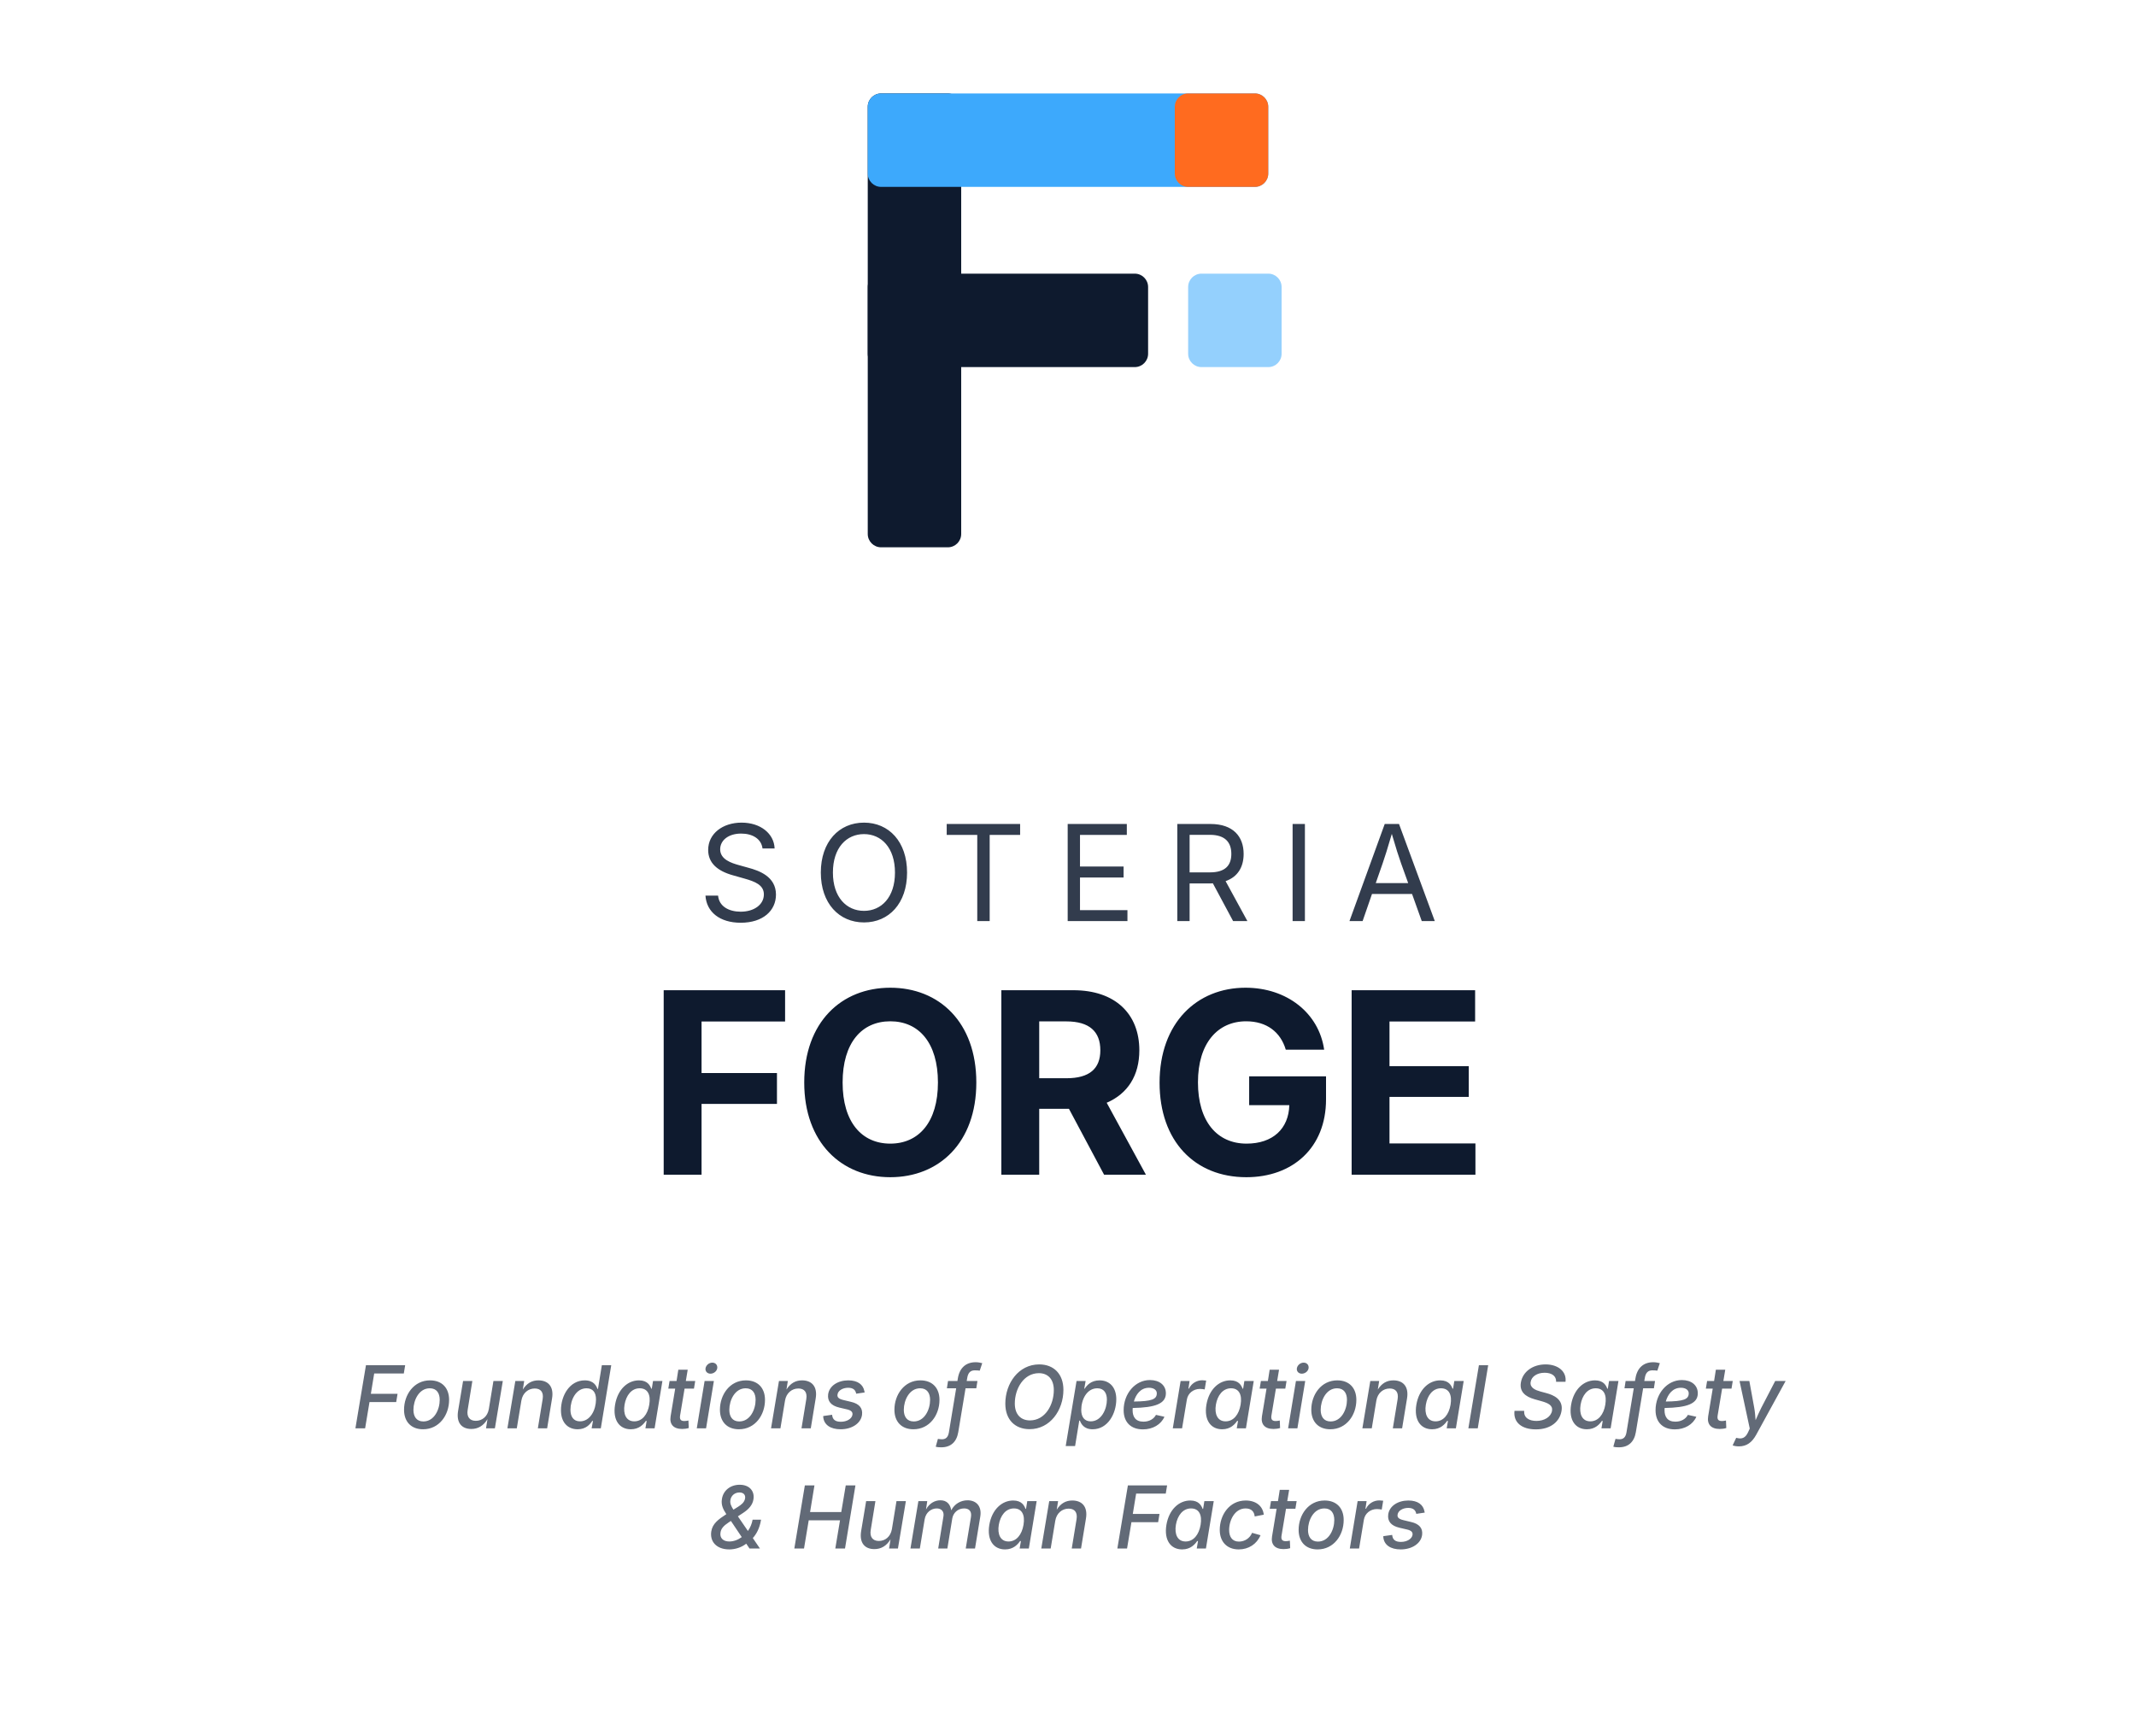
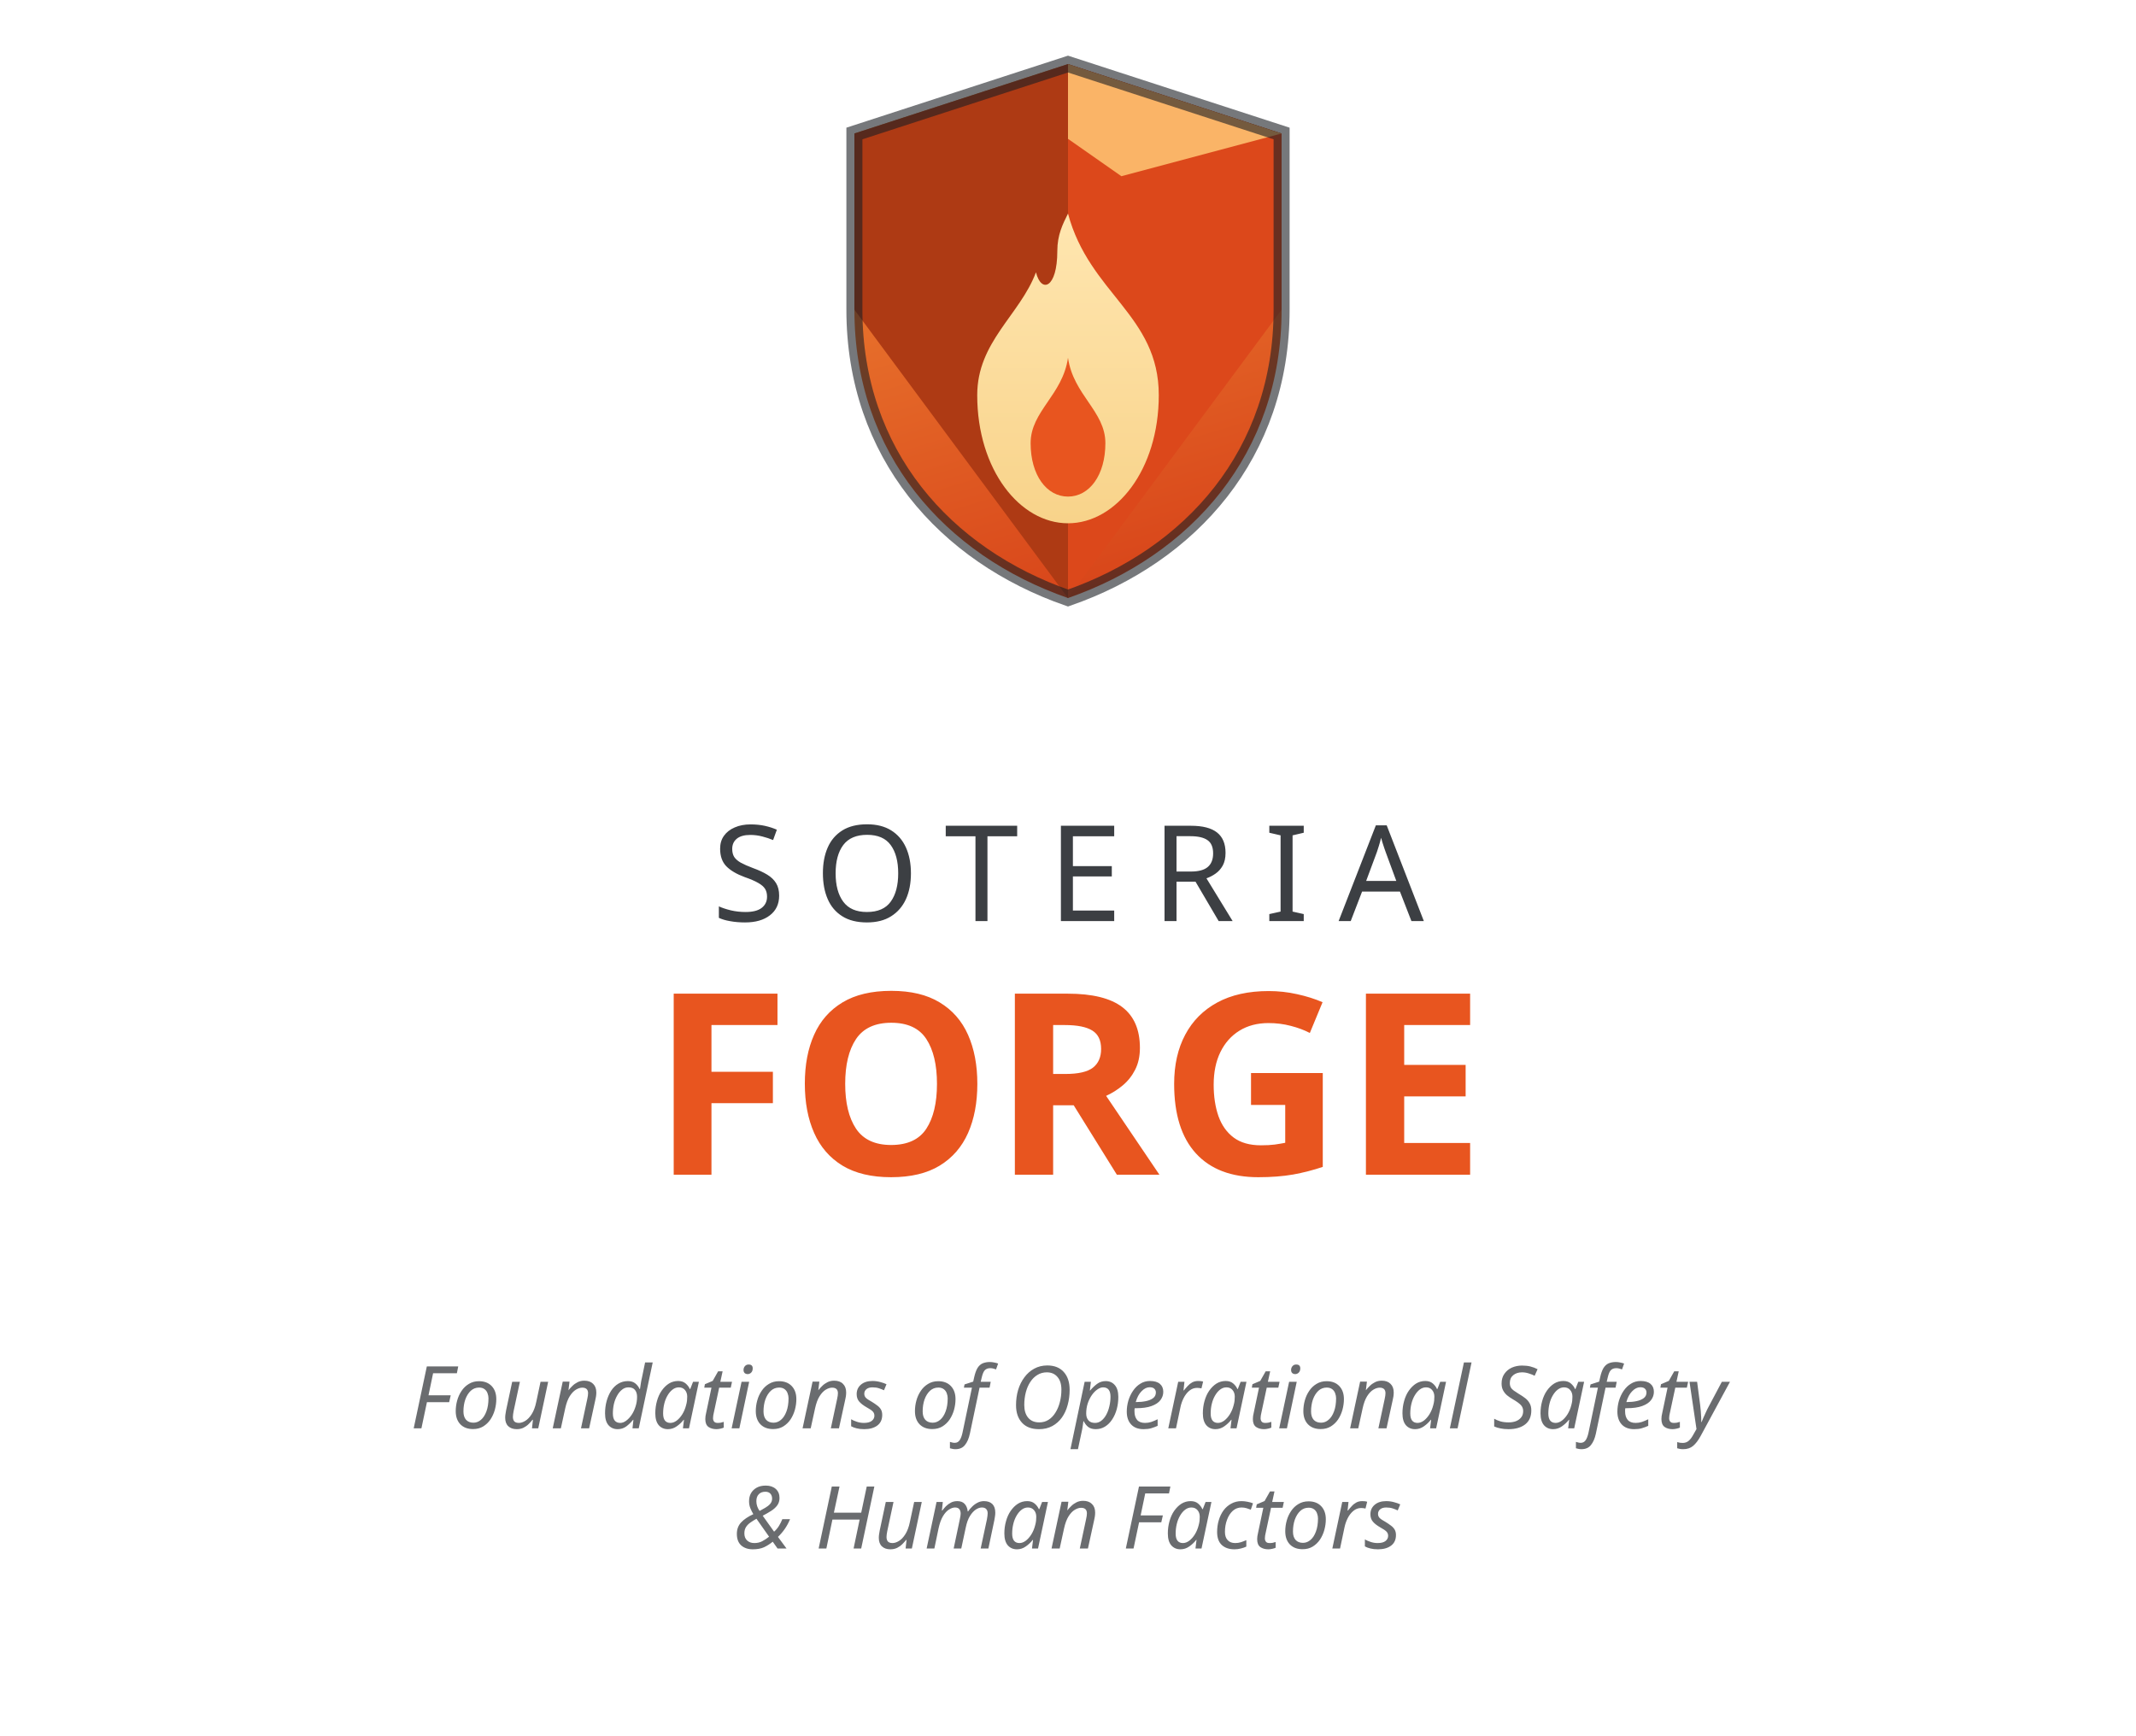
<svg xmlns="http://www.w3.org/2000/svg" viewBox="0 0 320 260" fill="none">
-   <g transform="translate(112 0)">
-     <rect x="18" y="14" width="14" height="68" rx="2" fill="#0E1A2E" />
-     <rect x="18" y="14" width="60" height="14" rx="2" fill="#3DA9FC" />
-     <rect x="64" y="14" width="14" height="14" rx="2" fill="#FF6B1F" />
-     <rect x="18" y="41" width="42" height="14" rx="2" fill="#0E1A2E" />
-     <rect x="66" y="41" width="14" height="14" rx="2" fill="#3DA9FC" opacity="0.55" />
+   <defs>
+     <linearGradient id="sfStEmber" x1="0" y1="0" x2="0.3" y2="1">
+       <stop offset="0" stop-color="#F69A3C" />
+       <stop offset="1" stop-color="#D8451A" />
+     </linearGradient>
+     <linearGradient id="sfStFlame" x1="0" y1="0" x2="0" y2="1">
+       <stop offset="0" stop-color="#FFE6B0" />
+       <stop offset="1" stop-color="#F8D38A" />
+     </linearGradient>
+     <clipPath id="sfStClip">
+       <path d="M60,12 L100,25 V58 C100,85 83,104 60,112 C37,104 20,85 20,58 V25 Z" />
+     </clipPath>
+   </defs>
+   <g transform="translate(112 0) scale(0.8)">
+     <g clip-path="url(#sfStClip)">
+       <rect x="0" y="0" width="120" height="120" fill="url(#sfStEmber)" />
+       <polygon points="60,12 20,25 20,58 60,112" fill="#AE3A14" />
+       <polygon points="60,12 100,25 100,58 60,112" fill="#DC481B" />
+       <polygon points="60,12 100,25 70,33 60,26" fill="#FFC774" opacity="0.85" />
+     </g>
+     <path d="M60,40 C64,55 77,59 77,74 C77,88 69,98 60,98 C51,98 43,88 43,74 C43,64 51,59 54,51 C55,55 58,54 58,47 C58,44 59,42 60,40 Z" fill="url(#sfStFlame)" />
+     <path d="M60,67 C61,74 67,77 67,83 C67,89 64,93 60,93 C56,93 53,89 53,83 C53,77 59,74 60,67 Z" fill="#E8551F" />
+     <path d="M60,12 L100,25 V58 C100,85 83,104 60,112 C37,104 20,85 20,58 V25 Z" fill="none" stroke="#1B1E23" stroke-width="3" opacity="0.6" />
  </g>
-   <text x="160" y="138" text-anchor="middle" font-family="Inter Tight, Inter, sans-serif" font-weight="400" font-size="20" letter-spacing="4.4" fill="#0E1A2E" opacity="0.85">SOTERIA</text>
-   <text x="160" y="176" text-anchor="middle" font-family="Inter Tight, Inter, sans-serif" font-weight="700" font-size="38" letter-spacing="-0.5" fill="#0E1A2E">FORGE</text>
-   <text x="160" y="214" text-anchor="middle" font-family="Inter Tight, Inter, sans-serif" font-weight="500" font-style="italic" font-size="13" fill="#0E1A2E" opacity="0.65">Foundations of Operational Safety</text>
-   <text x="160" y="232" text-anchor="middle" font-family="Inter Tight, Inter, sans-serif" font-weight="500" font-style="italic" font-size="13" fill="#0E1A2E" opacity="0.65">&amp; Human Factors</text>
+   <text x="160" y="138" text-anchor="middle" font-family="Oswald, system-ui, sans-serif" font-weight="500" font-size="20" letter-spacing="4.4" fill="#1A1D22" opacity="0.85">SOTERIA</text>
+   <text x="160" y="176" text-anchor="middle" font-family="Oswald, system-ui, sans-serif" font-weight="700" font-size="38" letter-spacing="0" fill="#E8551F">FORGE</text>
+   <text x="160" y="214" text-anchor="middle" font-family="Barlow Semi Condensed, system-ui, sans-serif" font-weight="500" font-style="italic" font-size="13" fill="#1A1D22" opacity="0.65">Foundations of Operational Safety</text>
+   <text x="160" y="232" text-anchor="middle" font-family="Barlow Semi Condensed, system-ui, sans-serif" font-weight="500" font-style="italic" font-size="13" fill="#1A1D22" opacity="0.65">&amp; Human Factors</text>
</svg>
